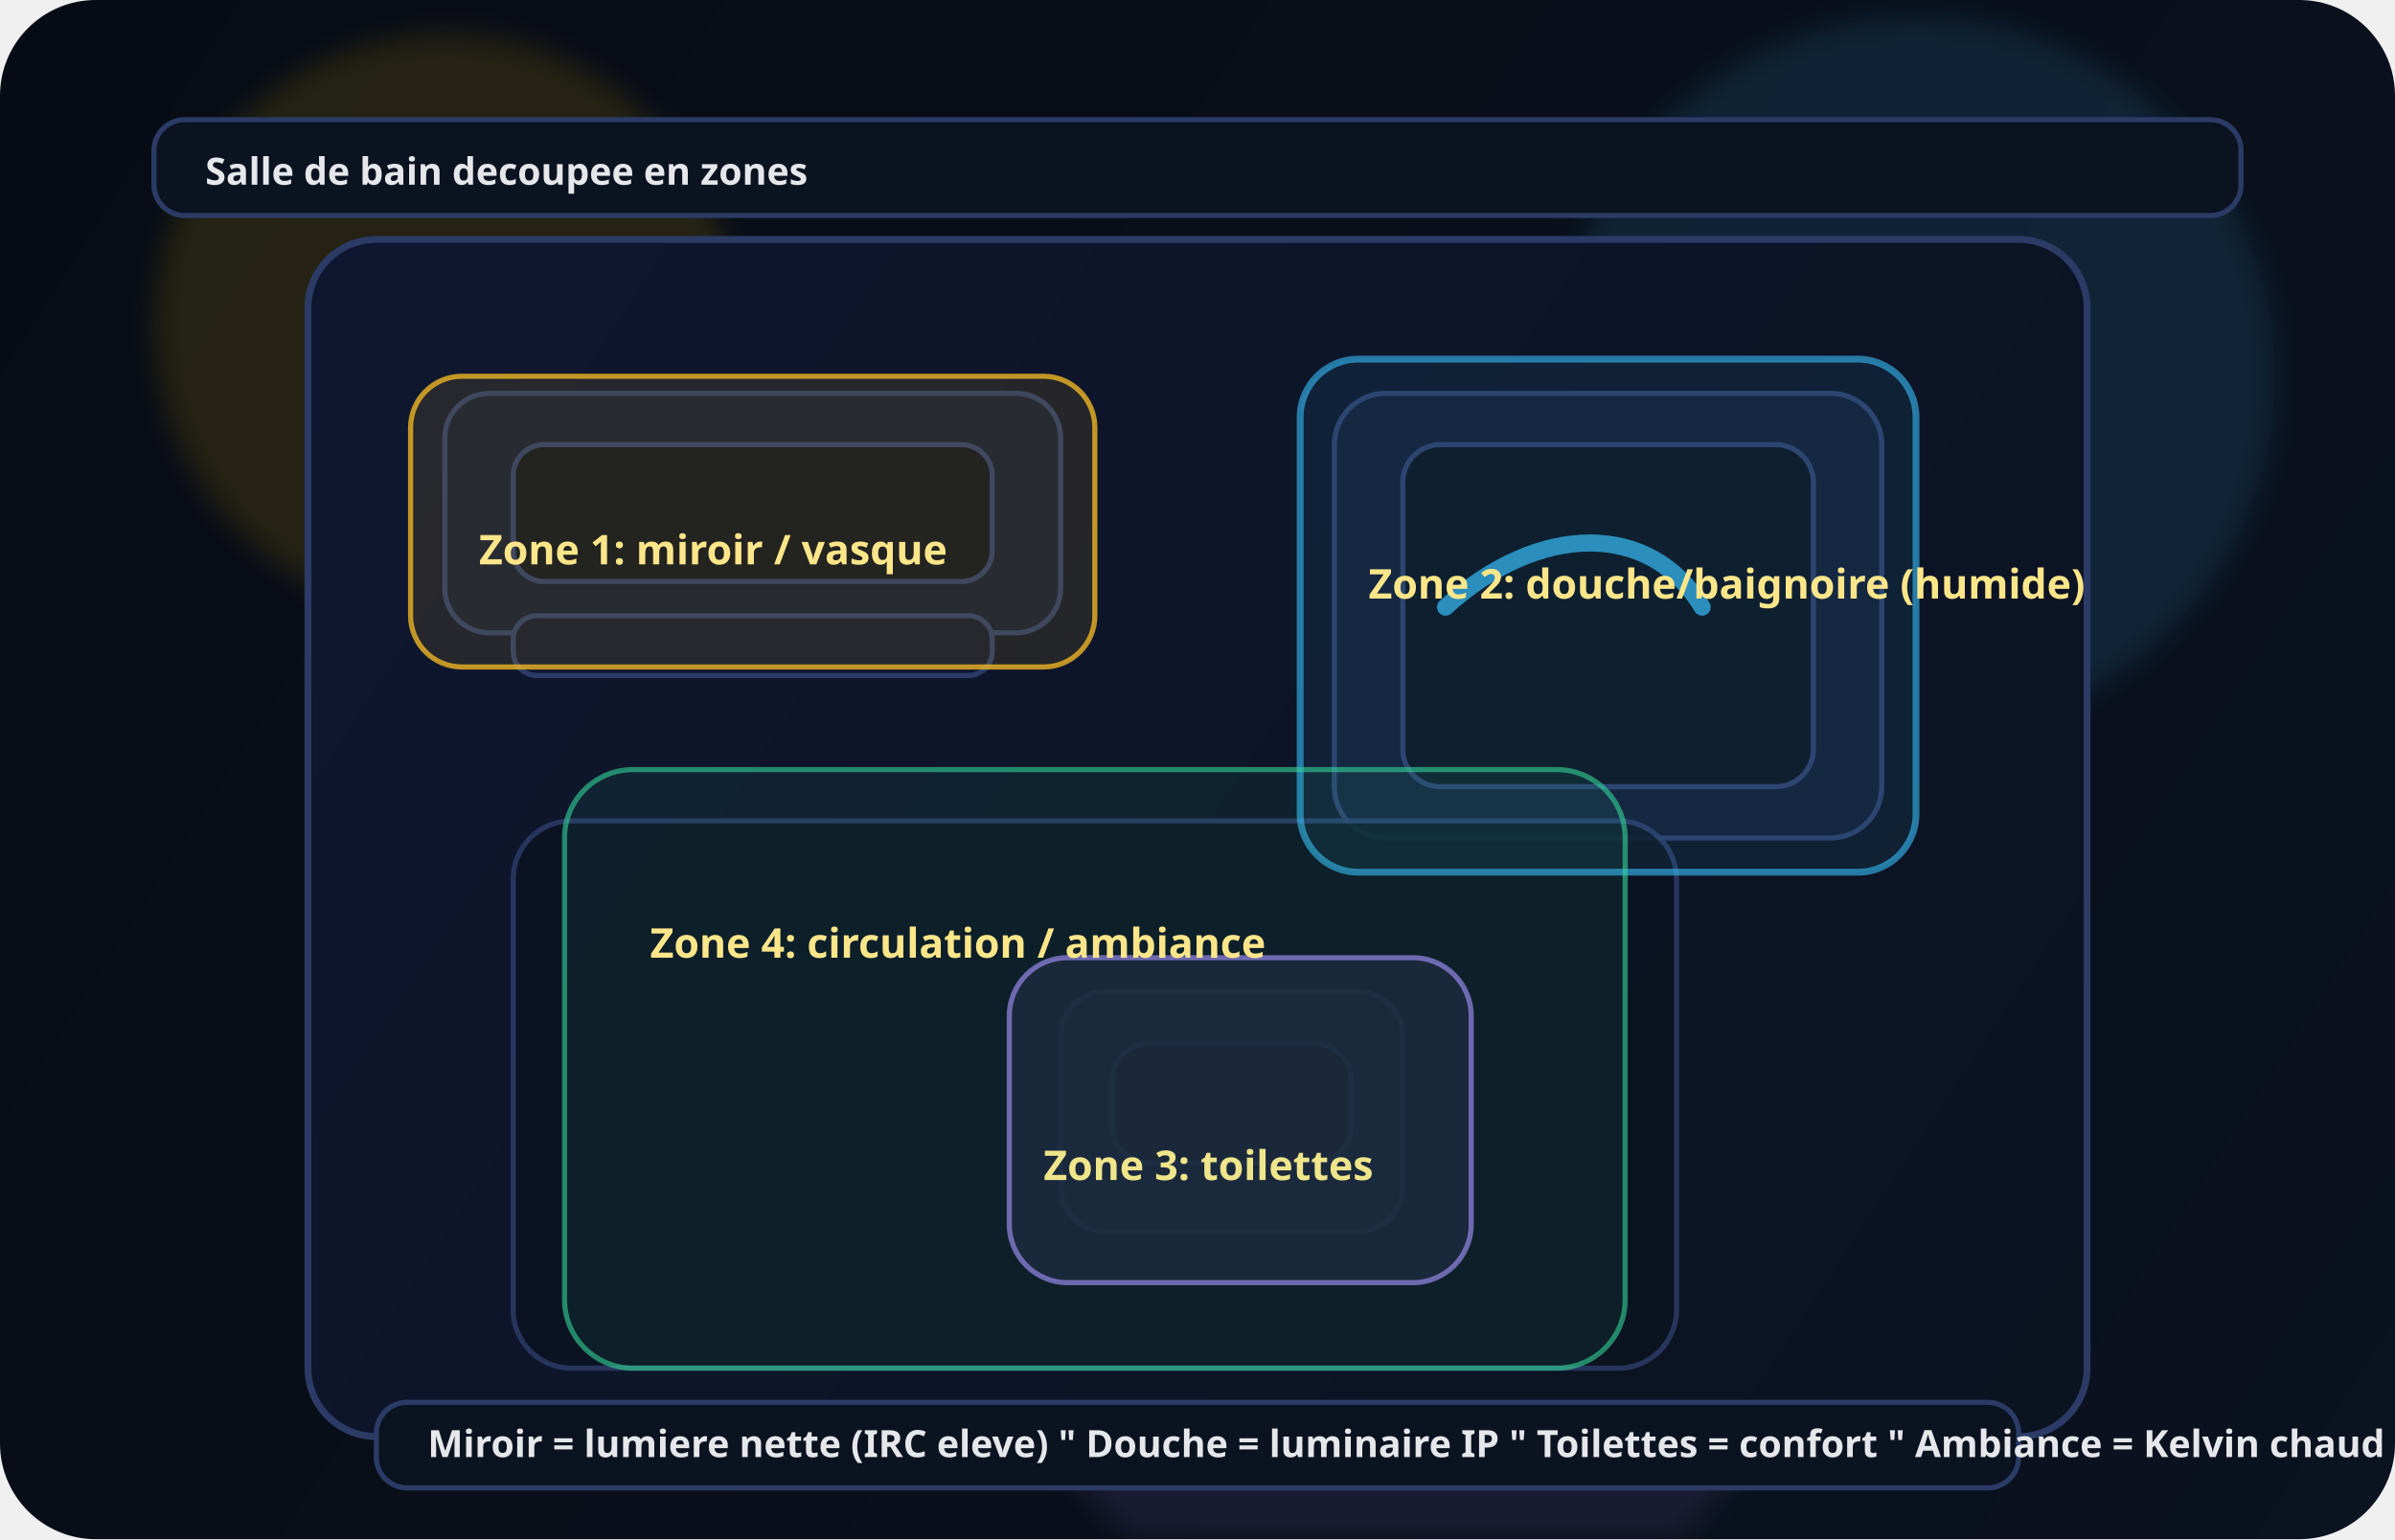
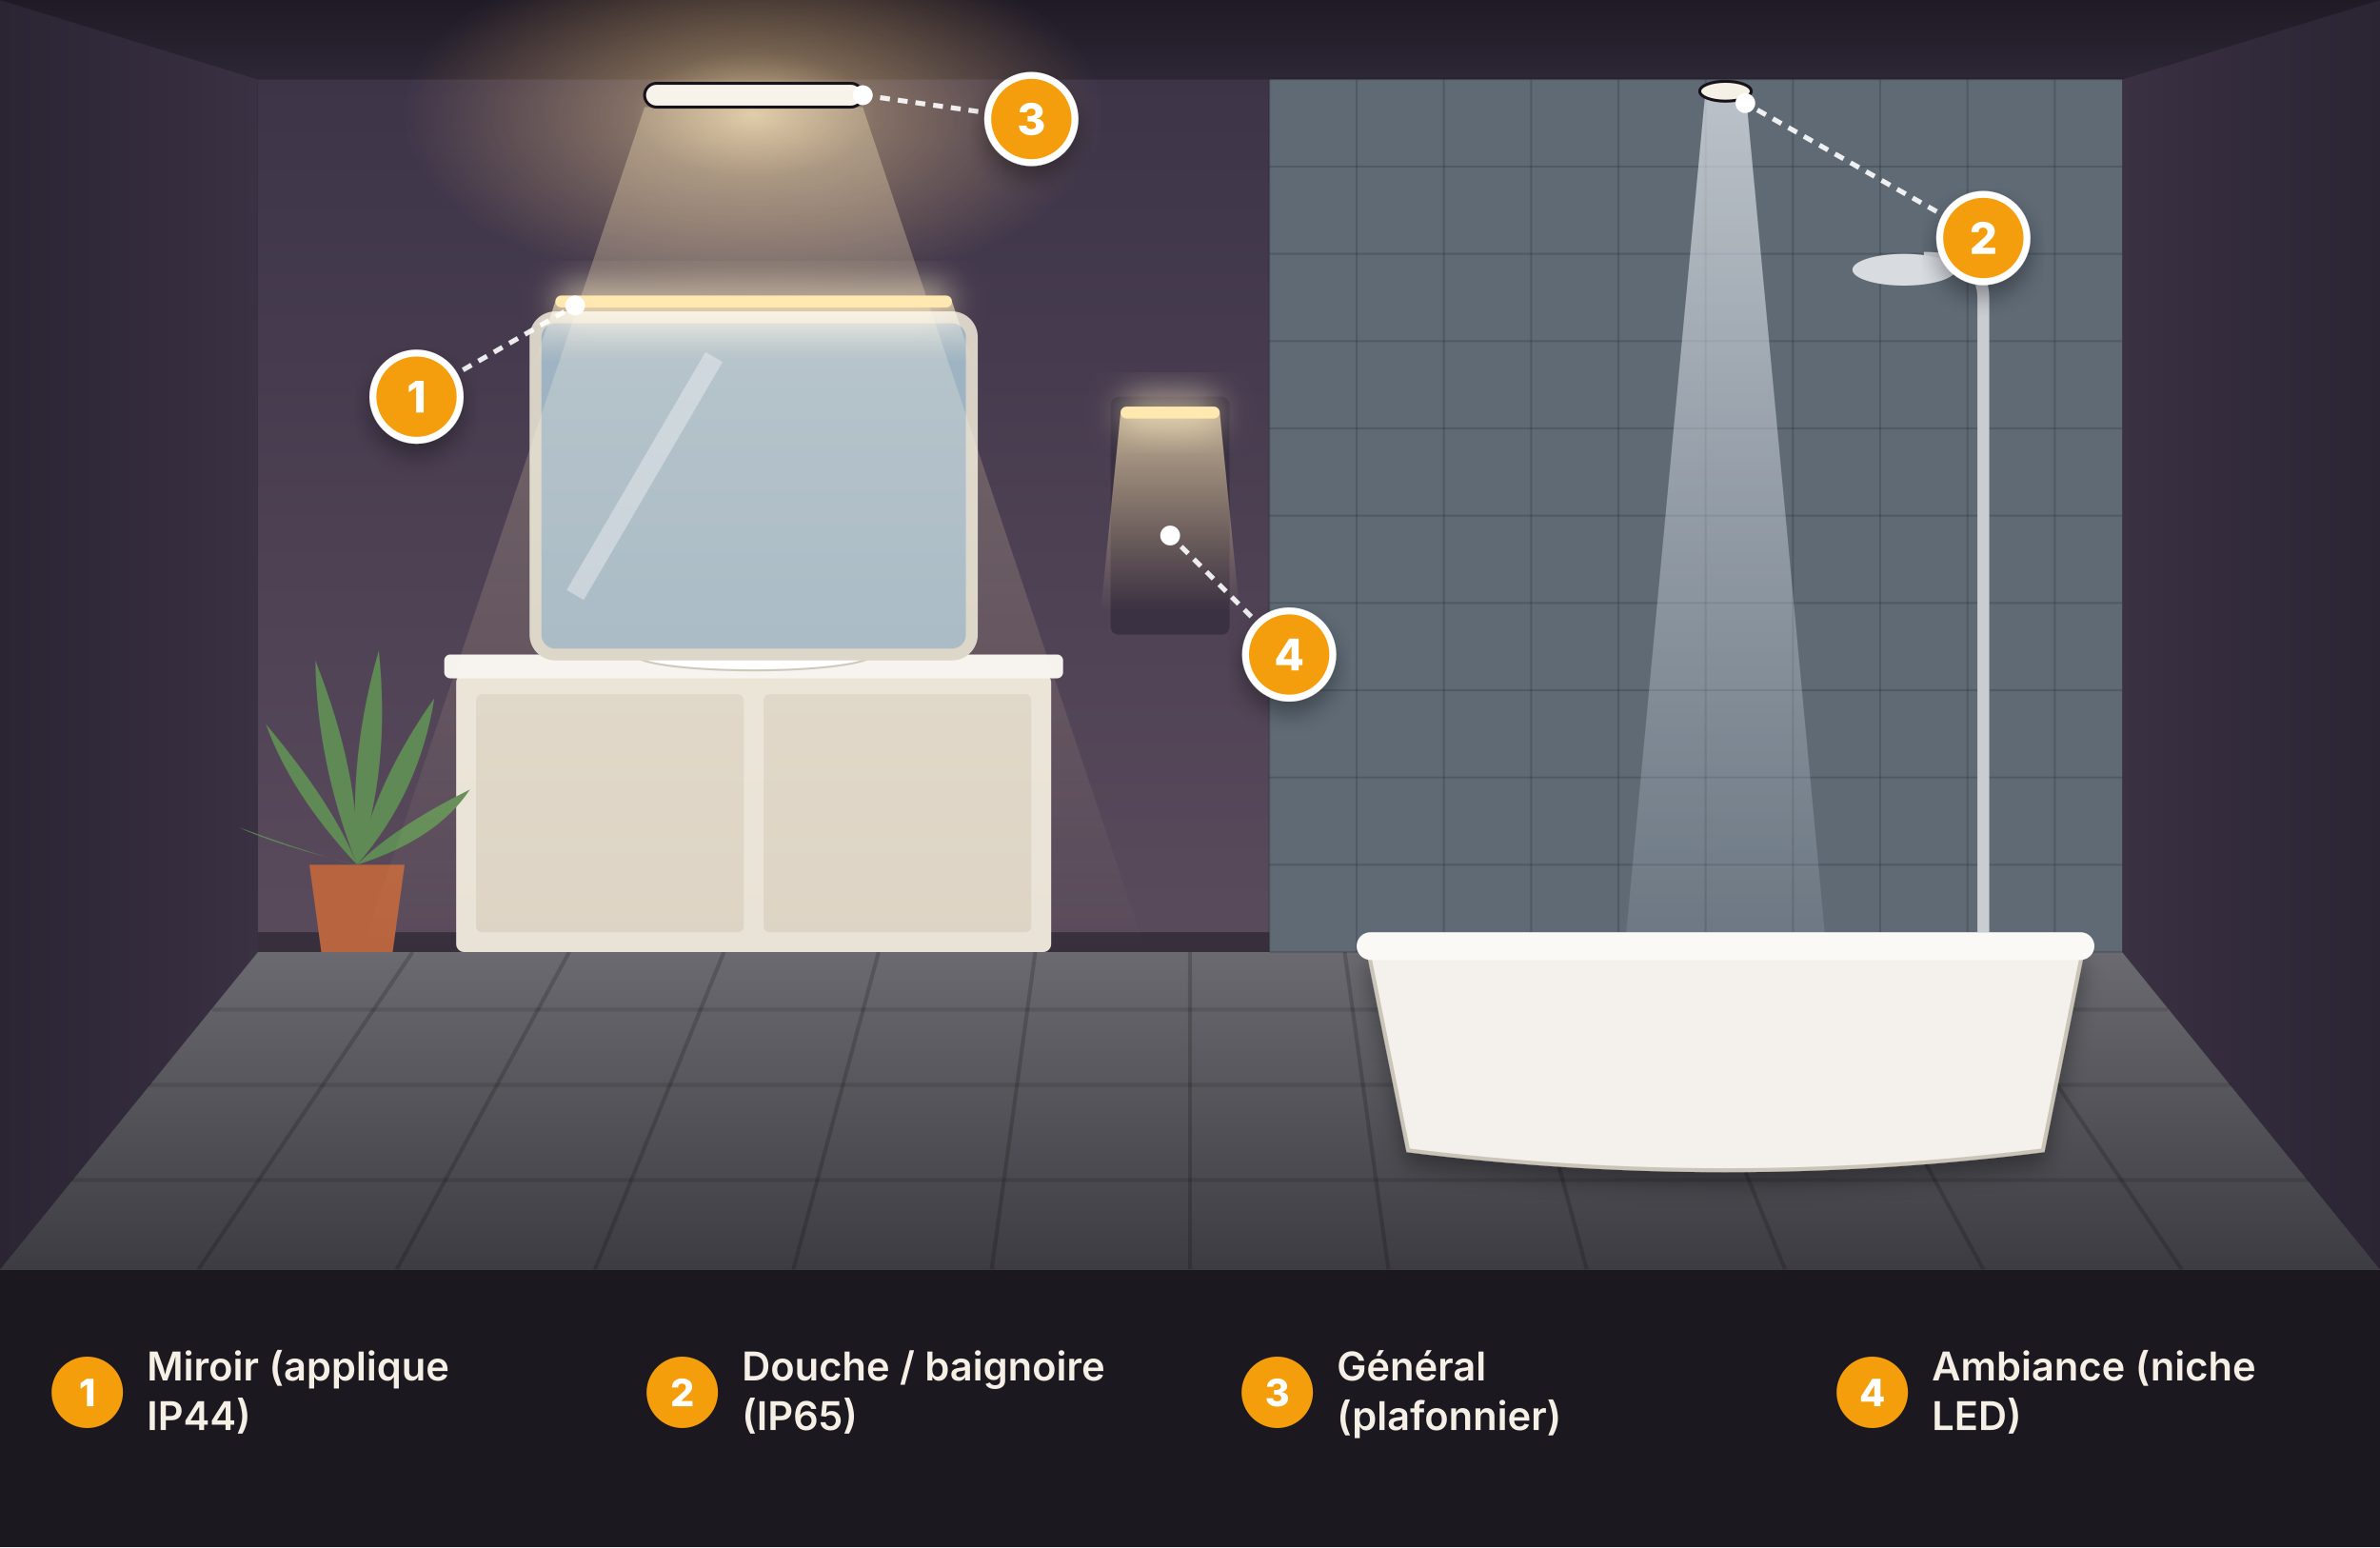
- <svg xmlns="http://www.w3.org/2000/svg" width="1400" height="900" viewBox="0 0 1400 900" fill="none">
+ <svg xmlns="http://www.w3.org/2000/svg" viewBox="0 0 1200 780" role="img" aria-label="Salle de bain : 4 zones">
  <defs>
-     <linearGradient id="bg" x1="0" y1="0" x2="1400" y2="900" gradientUnits="userSpaceOnUse">
-       <stop stop-color="#070B14" />
-       <stop offset="1" stop-color="#0B1220" />
-     </linearGradient>
-     <linearGradient id="floor" x1="200" y1="160" x2="1200" y2="820" gradientUnits="userSpaceOnUse">
-       <stop stop-color="#0F1730" />
-       <stop offset="1" stop-color="#0B1220" />
-     </linearGradient>
-     <filter id="glow" x="-20%" y="-20%" width="140%" height="140%">
+     <linearGradient id="wall" x1="0" y1="0" x2="0" y2="1">
+       <stop offset="0" stop-color="#3d3448" />
+       <stop offset="1" stop-color="#5a4b5c" />
+     </linearGradient>
+     <linearGradient id="wallL" x1="0" y1="0" x2="1" y2="0">
+       <stop offset="0" stop-color="#2a2433" />
+       <stop offset="1" stop-color="#3a3142" />
+     </linearGradient>
+     <linearGradient id="wallR" x1="1" y1="0" x2="0" y2="0">
+       <stop offset="0" stop-color="#2a2433" />
+       <stop offset="1" stop-color="#3a3142" />
+     </linearGradient>
+     <linearGradient id="ceil" x1="0" y1="0" x2="0" y2="1">
+       <stop offset="0" stop-color="#1f1a26" />
+       <stop offset="1" stop-color="#2d2635" />
+     </linearGradient>
+     <linearGradient id="floor" x1="0" y1="0" x2="0" y2="1">
+       <stop offset="0" stop-color="#5b4334" />
+       <stop offset="1" stop-color="#3b2b22" />
+     </linearGradient>
+     <linearGradient id="tile" x1="0" y1="0" x2="0" y2="1">
+       <stop offset="0" stop-color="#6b6a70" />
+       <stop offset="1" stop-color="#3d3c42" />
+     </linearGradient>
+     <linearGradient id="concrete" x1="0" y1="0" x2="0" y2="1">
+       <stop offset="0" stop-color="#5d5a5e" />
+       <stop offset="1" stop-color="#36343a" />
+     </linearGradient>
+     <linearGradient id="stone" x1="0" y1="0" x2="0" y2="1">
+       <stop offset="0" stop-color="#5a4a3e" />
+       <stop offset="1" stop-color="#3e3229" />
+     </linearGradient>
+     <radialGradient id="glow">
+       <stop offset="0" stop-color="#ffe3a0" stop-opacity=".95" />
+       <stop offset=".35" stop-color="#ffcf6e" stop-opacity=".45" />
+       <stop offset="1" stop-color="#ffb84d" stop-opacity="0" />
+     </radialGradient>
+     <radialGradient id="glowSoft">
+       <stop offset="0" stop-color="#ffd98a" stop-opacity=".55" />
+       <stop offset="1" stop-color="#ffb84d" stop-opacity="0" />
+     </radialGradient>
+     <radialGradient id="glowCool">
+       <stop offset="0" stop-color="#eef6ff" stop-opacity=".9" />
+       <stop offset=".4" stop-color="#cfe3ff" stop-opacity=".4" />
+       <stop offset="1" stop-color="#b9d4ff" stop-opacity="0" />
+     </radialGradient>
+     <linearGradient id="cone" x1="0" y1="0" x2="0" y2="1">
+       <stop offset="0" stop-color="#ffe7a8" stop-opacity=".75" />
+       <stop offset="1" stop-color="#ffd27a" stop-opacity="0" />
+     </linearGradient>
+     <linearGradient id="coneCool" x1="0" y1="0" x2="0" y2="1">
+       <stop offset="0" stop-color="#f2f8ff" stop-opacity=".8" />
+       <stop offset="1" stop-color="#d6e7ff" stop-opacity="0" />
+     </linearGradient>
+     <linearGradient id="sky" x1="0" y1="0" x2="0" y2="1">
+       <stop offset="0" stop-color="#111a3a" />
+       <stop offset=".7" stop-color="#2d3364" />
+       <stop offset="1" stop-color="#5a4a78" />
+     </linearGradient>
+     <linearGradient id="grass" x1="0" y1="0" x2="0" y2="1">
+       <stop offset="0" stop-color="#2f4a35" />
+       <stop offset="1" stop-color="#1c2e22" />
+     </linearGradient>
+     <linearGradient id="wood" x1="0" y1="0" x2="0" y2="1">
+       <stop offset="0" stop-color="#9a6b46" />
+       <stop offset="1" stop-color="#6e4a30" />
+     </linearGradient>
+     <linearGradient id="metal" x1="0" y1="0" x2="1" y2="0">
+       <stop offset="0" stop-color="#cfd2d6" />
+       <stop offset=".5" stop-color="#f1f2f4" />
+       <stop offset="1" stop-color="#b9bcc2" />
+     </linearGradient>
+     <filter id="blur8" x="-50%" y="-50%" width="200%" height="200%">
      <feGaussianBlur stdDeviation="8" />
    </filter>
-     <style>
-       .zoneText{font-family:ui-sans-serif,system-ui;font-size:24px;font-weight:900;fill:#FDE68A}
-       .label{font-family:ui-sans-serif,system-ui;font-size:22px;font-weight:800;fill:#E5E7EB}
-     </style>
+     <filter id="blur3">
+       <feGaussianBlur stdDeviation="3" />
+     </filter>
+     <filter id="shadow" x="-20%" y="-20%" width="140%" height="160%">
+       <feDropShadow dx="0" dy="6" stdDeviation="6" flood-color="#000" flood-opacity=".35" />
+     </filter>
  </defs>
-   <rect width="1400" height="900" rx="56" fill="url(#bg)" />
-   <circle cx="260" cy="190" r="170" fill="#FBBF24" fill-opacity="0.12" filter="url(#glow)" />
-   <circle cx="1120" cy="220" r="210" fill="#38BDF8" fill-opacity="0.12" filter="url(#glow)" />
-   <circle cx="820" cy="720" r="240" fill="#A78BFA" fill-opacity="0.10" filter="url(#glow)" />
-   <rect x="180" y="140" width="1040" height="700" rx="40" fill="url(#floor)" stroke="#2B3B66" stroke-width="4" />
-   <rect x="260" y="230" width="360" height="140" rx="26" fill="#111B33" stroke="#2B3B66" stroke-width="3" />
-   <rect x="300" y="260" width="280" height="80" rx="18" fill="#0B1220" stroke="#2B3B66" stroke-width="3" />
-   <rect x="300" y="360" width="280" height="35" rx="14" fill="#0F1730" stroke="#2B3B66" stroke-width="3" />
-   <rect x="780" y="230" width="320" height="260" rx="30" fill="#111B33" stroke="#2B3B66" stroke-width="3" />
-   <rect x="820" y="260" width="240" height="200" rx="22" fill="#0B1220" stroke="#2B3B66" stroke-width="3" />
-   <path d="M845 355c55-50 120-50 150 0" stroke="#38BDF8" stroke-width="10" stroke-linecap="round" opacity="0.7" />
-   <rect x="620" y="580" width="200" height="140" rx="26" fill="#111B33" stroke="#2B3B66" stroke-width="3" />
-   <rect x="650" y="610" width="140" height="70" rx="22" fill="#0B1220" stroke="#2B3B66" stroke-width="3" />
-   <rect x="300" y="480" width="680" height="320" rx="34" fill="#0B1220" stroke="#2B3B66" stroke-width="3" opacity="0.85" />
-   <rect x="240" y="220" width="400" height="170" rx="30" fill="#FBBF24" fill-opacity="0.10" stroke="#FBBF24" stroke-opacity="0.75" stroke-width="3" />
-   <text x="280" y="330" class="zoneText">Zone 1: miroir / vasque</text>
-   <rect x="760" y="210" width="360" height="300" rx="34" fill="#38BDF8" fill-opacity="0.08" stroke="#38BDF8" stroke-opacity="0.60" stroke-width="4" />
-   <text x="800" y="350" class="zoneText" fill="#BAE6FD">Zone 2: douche/baignoire (humide)</text>
-   <rect x="590" y="560" width="270" height="190" rx="34" fill="#A78BFA" fill-opacity="0.09" stroke="#A78BFA" stroke-opacity="0.65" stroke-width="3" />
-   <text x="610" y="690" class="zoneText" fill="#E9D5FF">Zone 3: toilettes</text>
-   <rect x="330" y="450" width="620" height="350" rx="40" fill="#34D399" fill-opacity="0.07" stroke="#34D399" stroke-opacity="0.60" stroke-width="3" />
-   <text x="380" y="560" class="zoneText" fill="#A7F3D0">Zone 4: circulation / ambiance</text>
-   <rect x="90" y="70" width="1220" height="56" rx="18" fill="#0B1220" stroke="#2B3B66" stroke-width="3" />
-   <text x="120" y="108" class="label">Salle de bain decoupee en zones</text>
-   <rect x="220" y="820" width="960" height="50" rx="18" fill="#0B1220" stroke="#2B3B66" stroke-width="3" />
-   <text x="250" y="852" class="label">Miroir = lumiere nette (IRC eleve) " Douche = luminaire IP " Toilettes = confort " Ambiance = Kelvin chaud</text>
+   <rect x="0" y="0" width="1200" height="640" fill="#1b1720" />
+   <polygon points="0,0 1200,0 1070,40 130,40" fill="url(#ceil)" />
+   <polygon points="0,0 130,40 130,480 0,640" fill="url(#wallL)" />
+   <polygon points="1200,0 1070,40 1070,480 1200,640" fill="url(#wallR)" />
+   <rect x="130" y="40" width="940" height="440" fill="url(#wall)" />
+   <polygon points="0,640 130,480 1070,480 1200,640" fill="url(#tile)" />
+   <line x1="208" y1="480" x2="100" y2="640" stroke="#000" stroke-opacity=".18" stroke-width="2" />
+   <line x1="287" y1="480" x2="200" y2="640" stroke="#000" stroke-opacity=".18" stroke-width="2" />
+   <line x1="365" y1="480" x2="300" y2="640" stroke="#000" stroke-opacity=".18" stroke-width="2" />
+   <line x1="443" y1="480" x2="400" y2="640" stroke="#000" stroke-opacity=".18" stroke-width="2" />
+   <line x1="522" y1="480" x2="500" y2="640" stroke="#000" stroke-opacity=".18" stroke-width="2" />
+   <line x1="600" y1="480" x2="600" y2="640" stroke="#000" stroke-opacity=".18" stroke-width="2" />
+   <line x1="678" y1="480" x2="700" y2="640" stroke="#000" stroke-opacity=".18" stroke-width="2" />
+   <line x1="757" y1="480" x2="800" y2="640" stroke="#000" stroke-opacity=".18" stroke-width="2" />
+   <line x1="835" y1="480" x2="900" y2="640" stroke="#000" stroke-opacity=".18" stroke-width="2" />
+   <line x1="913" y1="480" x2="1000" y2="640" stroke="#000" stroke-opacity=".18" stroke-width="2" />
+   <line x1="992" y1="480" x2="1100" y2="640" stroke="#000" stroke-opacity=".18" stroke-width="2" />
+   <line x1="107" y1="509" x2="1093" y2="509" stroke="#000" stroke-opacity=".12" stroke-width="2" />
+   <line x1="75" y1="547" x2="1125" y2="547" stroke="#000" stroke-opacity=".12" stroke-width="2" />
+   <line x1="36" y1="595" x2="1164" y2="595" stroke="#000" stroke-opacity=".12" stroke-width="2" />
+   <rect x="130" y="470" width="940" height="10" fill="#2a2330" opacity=".7" />
+   <rect x="640" y="40" width="430" height="440" fill="#5f6a75" />
+   <line x1="640" y1="40" x2="640" y2="480" stroke="#000" stroke-opacity=".15" />
+   <line x1="684" y1="40" x2="684" y2="480" stroke="#000" stroke-opacity=".15" />
+   <line x1="728" y1="40" x2="728" y2="480" stroke="#000" stroke-opacity=".15" />
+   <line x1="772" y1="40" x2="772" y2="480" stroke="#000" stroke-opacity=".15" />
+   <line x1="816" y1="40" x2="816" y2="480" stroke="#000" stroke-opacity=".15" />
+   <line x1="860" y1="40" x2="860" y2="480" stroke="#000" stroke-opacity=".15" />
+   <line x1="904" y1="40" x2="904" y2="480" stroke="#000" stroke-opacity=".15" />
+   <line x1="948" y1="40" x2="948" y2="480" stroke="#000" stroke-opacity=".15" />
+   <line x1="992" y1="40" x2="992" y2="480" stroke="#000" stroke-opacity=".15" />
+   <line x1="1036" y1="40" x2="1036" y2="480" stroke="#000" stroke-opacity=".15" />
+   <line x1="640" y1="40" x2="1070" y2="40" stroke="#000" stroke-opacity=".15" />
+   <line x1="640" y1="84" x2="1070" y2="84" stroke="#000" stroke-opacity=".15" />
+   <line x1="640" y1="128" x2="1070" y2="128" stroke="#000" stroke-opacity=".15" />
+   <line x1="640" y1="172" x2="1070" y2="172" stroke="#000" stroke-opacity=".15" />
+   <line x1="640" y1="216" x2="1070" y2="216" stroke="#000" stroke-opacity=".15" />
+   <line x1="640" y1="260" x2="1070" y2="260" stroke="#000" stroke-opacity=".15" />
+   <line x1="640" y1="304" x2="1070" y2="304" stroke="#000" stroke-opacity=".15" />
+   <line x1="640" y1="348" x2="1070" y2="348" stroke="#000" stroke-opacity=".15" />
+   <line x1="640" y1="392" x2="1070" y2="392" stroke="#000" stroke-opacity=".15" />
+   <line x1="640" y1="436" x2="1070" y2="436" stroke="#000" stroke-opacity=".15" />
+   <line x1="640" y1="480" x2="1070" y2="480" stroke="#000" stroke-opacity=".15" />
+   <rect x="230.0" y="340" width="300" height="140" rx="4" fill="#e9e2d6" />
+   <rect x="240.0" y="350" width="135.0" height="120" rx="3" fill="#ddd4c5" />
+   <rect x="385" y="350" width="135.0" height="120" rx="3" fill="#ddd4c5" />
+   <rect x="224.0" y="330" width="312" height="12" rx="3" fill="#f6f3ee" />
+   <ellipse cx="380" cy="330" rx="60" ry="8" fill="#ffffff" stroke="#c9c2b6" />
+   <rect x="270" y="160" width="220" height="170" rx="10" fill="#9fb4c2" stroke="#d8d2c6" stroke-width="6" />
+   <path d="M290,300 L360,180" stroke="#fff" stroke-opacity=".35" stroke-width="10" />
+   <path d="M1000,470 L1000,150 Q1000,130 970,130" stroke="#c9ccd1" stroke-width="6" fill="none" />
+   <ellipse cx="960" cy="136" rx="26" ry="8" fill="#d8dbe0" />
+   <rect x="560" y="200" width="60" height="120" rx="4" fill="#3a3142" />
+   <path d="M156,436 L204,436 L198,480 L162,480 Z" fill="#b8643f" />
+   <path d="M180,436 Q146.827,400.647 134,365 Q168.827,406.647 180,436" fill="#5f8a55" />
+   <path d="M180,436 Q159.654,384.317 159,333 Q181.654,390.317 180,436" fill="#5f8a55" />
+   <path d="M180,436 Q175.253,381.836 191,328 Q197.253,387.836 180,436" fill="#5f8a55" />
+   <path d="M180,436 Q189.444,393.868 219,352 Q211.444,399.868 180,436" fill="#5f8a55" />
+   <path d="M180,436 Q198.426,417.189 237,398 Q220.426,423.189 180,436" fill="#5f8a55" />
+   <path d="M180,436 Q140.21,426.449 120,417 Q162.21,432.449 180,436" fill="#5f8a55" />
+   <g style="mix-blend-mode:screen">
+     <rect x="280" y="142" width="200" height="20" rx="10" fill="#ffe9b0" opacity=".55" filter="url(#blur8)" />
+     <polygon points="280,152 480,152 490,182 270,182" fill="url(#cone)" opacity=".9" />
+     <polygon points="859.6,49 880.4,49 928.5,560 811.5,560" fill="url(#coneCool)" opacity="0.75" />
+     <ellipse cx="870" cy="560" rx="78" ry="18" fill="url(#glowCool)" opacity="0.8" />
+     <ellipse cx="380" cy="58" rx="176.0" ry="90" fill="url(#glow)" opacity="0.8" />
+     <polygon points="325.0,54 435.0,54 578.0,480 182.0,480" fill="url(#cone)" opacity="0.45" />
+     <rect x="565" y="198" width="50" height="20" rx="10" fill="#ffe9b0" opacity=".55" filter="url(#blur8)" />
+     <polygon points="565,208 615,208 625,308 555,308" fill="url(#cone)" opacity=".9" />
+   </g>
+   <rect x="280" y="149" width="200" height="6" rx="3" fill="#ffe9b0" />
+   <ellipse cx="870" cy="46" rx="13.0" ry="5" fill="#f5f1e6" stroke="#15121a" stroke-width="1.5" />
+   <rect x="325.0" y="42" width="110" height="12" rx="6" fill="#f7f3ea" stroke="#15121a" stroke-width="1.5" />
+   <rect x="565" y="205" width="50" height="6" rx="3" fill="#ffe9b0" />
+   <path d="M690,480 L1050,480 L1030,580 Q870.0,600 710,580 Z" fill="#f4f1ec" stroke="#cbc4b8" stroke-width="2" filter="url(#shadow)" />
+   <rect x="684" y="470" width="372" height="14" rx="7" fill="#fbf9f6" />
+   <line x1="210" y1="200" x2="290" y2="154" stroke="#fff" stroke-width="2.5" stroke-dasharray="5 4" opacity=".9" />
+   <circle cx="290" cy="154" r="5" fill="#fff" />
+   <g filter="url(#shadow)">
+     <circle cx="210" cy="200" r="22" fill="#f59e0b" stroke="#fff" stroke-width="3.5" />
+     <text x="210" y="208" text-anchor="middle" font-family="Inter, Arial, sans-serif" font-weight="800" font-size="22" fill="#fff">1</text>
+   </g>
+   <line x1="1000" y1="120" x2="880" y2="52" stroke="#fff" stroke-width="2.5" stroke-dasharray="5 4" opacity=".9" />
+   <circle cx="880" cy="52" r="5" fill="#fff" />
+   <g filter="url(#shadow)">
+     <circle cx="1000" cy="120" r="22" fill="#f59e0b" stroke="#fff" stroke-width="3.5" />
+     <text x="1000" y="128" text-anchor="middle" font-family="Inter, Arial, sans-serif" font-weight="800" font-size="22" fill="#fff">2</text>
+   </g>
+   <line x1="520" y1="60" x2="435" y2="48" stroke="#fff" stroke-width="2.5" stroke-dasharray="5 4" opacity=".9" />
+   <circle cx="435" cy="48" r="5" fill="#fff" />
+   <g filter="url(#shadow)">
+     <circle cx="520" cy="60" r="22" fill="#f59e0b" stroke="#fff" stroke-width="3.5" />
+     <text x="520" y="68" text-anchor="middle" font-family="Inter, Arial, sans-serif" font-weight="800" font-size="22" fill="#fff">3</text>
+   </g>
+   <line x1="650" y1="330" x2="590" y2="270" stroke="#fff" stroke-width="2.5" stroke-dasharray="5 4" opacity=".9" />
+   <circle cx="590" cy="270" r="5" fill="#fff" />
+   <g filter="url(#shadow)">
+     <circle cx="650" cy="330" r="22" fill="#f59e0b" stroke="#fff" stroke-width="3.5" />
+     <text x="650" y="338" text-anchor="middle" font-family="Inter, Arial, sans-serif" font-weight="800" font-size="22" fill="#fff">4</text>
+   </g>
+   <rect x="0" y="640" width="1200" height="140" fill="#1c1820" />
+   <circle cx="44.0" cy="702" r="18" fill="#f59e0b" />
+   <text x="44.0" y="709" text-anchor="middle" font-family="Inter, Arial, sans-serif" font-weight="800" font-size="19" fill="#fff">1</text>
+   <text x="74.0" y="696" font-family="Inter, Arial, sans-serif" font-weight="600" font-size="20" fill="#f5efe6">Miroir (applique</text>
+   <text x="74.0" y="721" font-family="Inter, Arial, sans-serif" font-weight="600" font-size="20" fill="#f5efe6">IP44)</text>
+   <circle cx="344.0" cy="702" r="18" fill="#f59e0b" />
+   <text x="344.0" y="709" text-anchor="middle" font-family="Inter, Arial, sans-serif" font-weight="800" font-size="19" fill="#fff">2</text>
+   <text x="374.0" y="696" font-family="Inter, Arial, sans-serif" font-weight="600" font-size="20" fill="#f5efe6">Douche / baignoire</text>
+   <text x="374.0" y="721" font-family="Inter, Arial, sans-serif" font-weight="600" font-size="20" fill="#f5efe6">(IP65)</text>
+   <circle cx="644.0" cy="702" r="18" fill="#f59e0b" />
+   <text x="644.0" y="709" text-anchor="middle" font-family="Inter, Arial, sans-serif" font-weight="800" font-size="19" fill="#fff">3</text>
+   <text x="674.0" y="696" font-family="Inter, Arial, sans-serif" font-weight="600" font-size="20" fill="#f5efe6">Général</text>
+   <text x="674.0" y="721" font-family="Inter, Arial, sans-serif" font-weight="600" font-size="20" fill="#f5efe6">(plafonnier)</text>
+   <circle cx="944.0" cy="702" r="18" fill="#f59e0b" />
+   <text x="944.0" y="709" text-anchor="middle" font-family="Inter, Arial, sans-serif" font-weight="800" font-size="19" fill="#fff">4</text>
+   <text x="974.0" y="696" font-family="Inter, Arial, sans-serif" font-weight="600" font-size="20" fill="#f5efe6">Ambiance (niche</text>
+   <text x="974.0" y="721" font-family="Inter, Arial, sans-serif" font-weight="600" font-size="20" fill="#f5efe6">LED)</text>
</svg>
